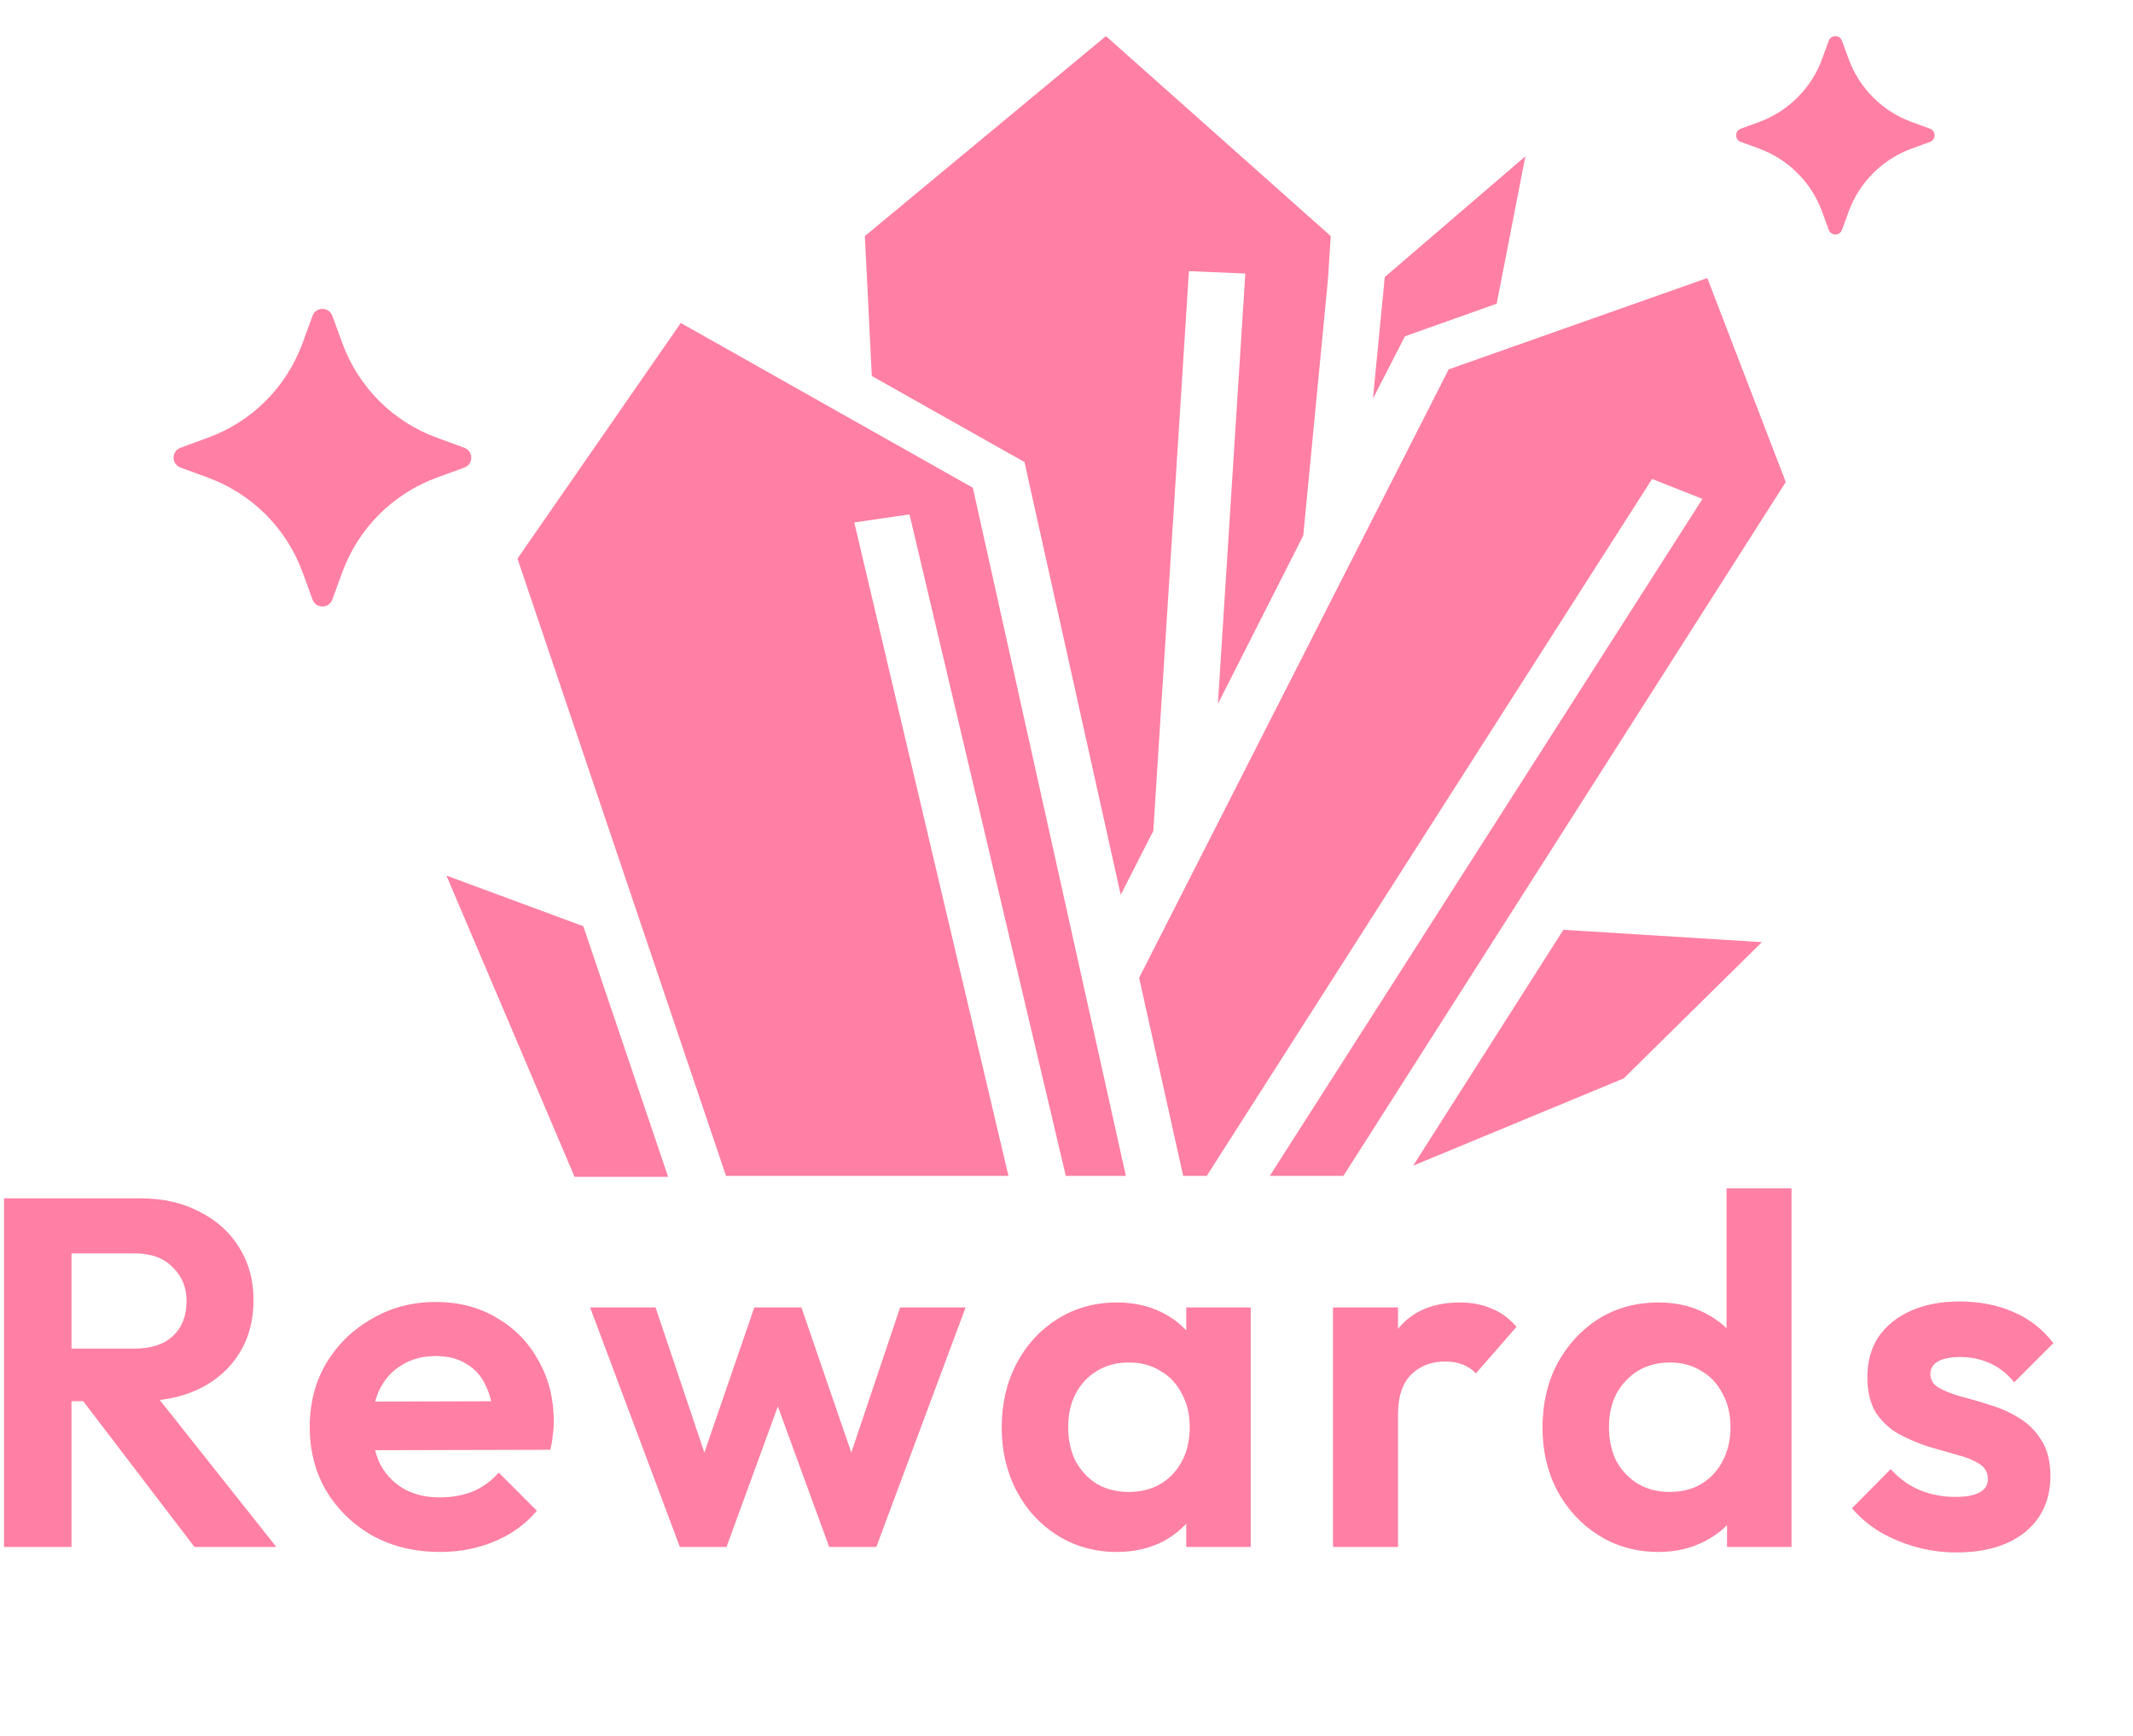
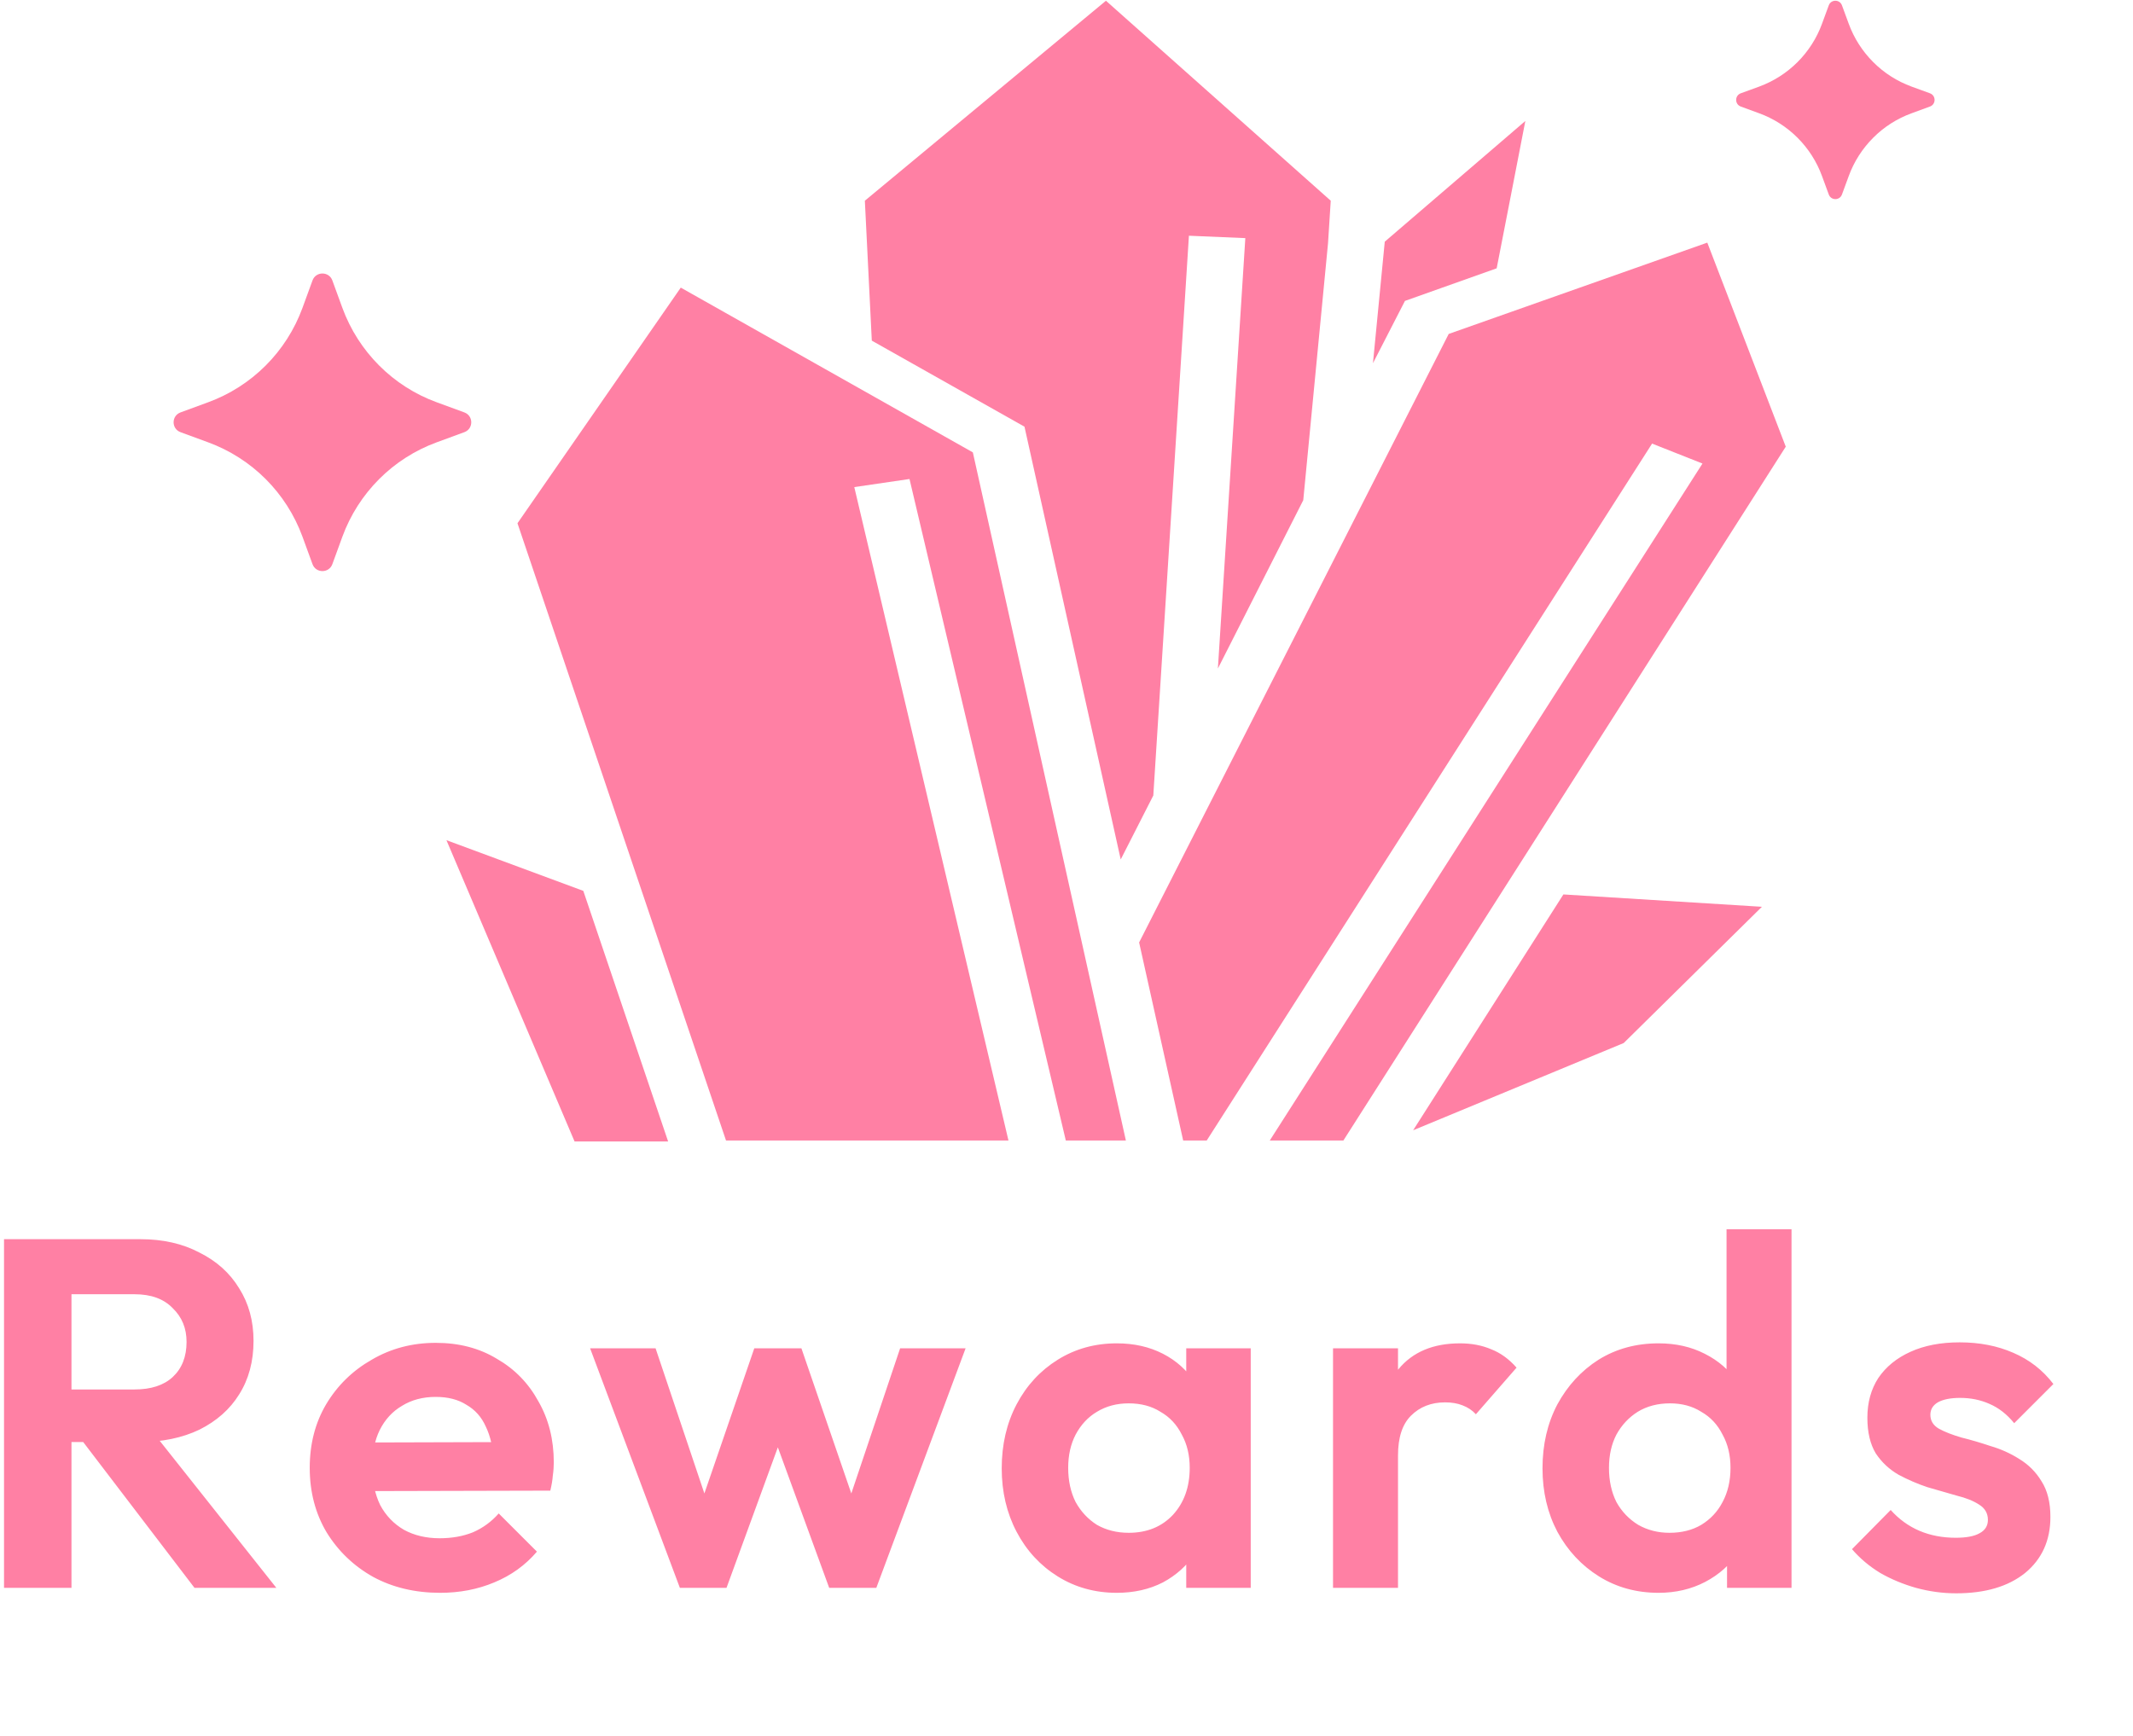
<svg xmlns="http://www.w3.org/2000/svg" width="43" height="35" viewBox="0 0 43 35" fill="none">
-   <path d="M1.081 28.251V27.191H2.711C3.045 27.191 3.301 27.108 3.481 26.941C3.668 26.768 3.761 26.531 3.761 26.231C3.761 25.958 3.668 25.731 3.481 25.551C3.301 25.364 3.045 25.271 2.711 25.271H1.081V24.161H2.831C3.285 24.161 3.681 24.251 4.021 24.431C4.368 24.605 4.635 24.845 4.821 25.151C5.015 25.458 5.111 25.811 5.111 26.211C5.111 26.625 5.015 26.985 4.821 27.291C4.635 27.591 4.368 27.828 4.021 28.001C3.675 28.168 3.271 28.251 2.811 28.251H1.081ZM0.081 31.191V24.161H1.441V31.191H0.081ZM3.921 31.191L1.601 28.151L2.851 27.761L5.571 31.191H3.921ZM8.874 31.291C8.368 31.291 7.918 31.184 7.524 30.971C7.131 30.751 6.818 30.451 6.584 30.071C6.358 29.691 6.244 29.258 6.244 28.771C6.244 28.291 6.354 27.864 6.574 27.491C6.801 27.111 7.108 26.811 7.494 26.591C7.881 26.364 8.311 26.251 8.784 26.251C9.251 26.251 9.661 26.358 10.014 26.571C10.374 26.778 10.654 27.064 10.854 27.431C11.061 27.791 11.164 28.201 11.164 28.661C11.164 28.748 11.158 28.838 11.144 28.931C11.138 29.018 11.121 29.118 11.094 29.231L7.034 29.241V28.261L10.484 28.251L9.954 28.661C9.941 28.375 9.888 28.134 9.794 27.941C9.708 27.748 9.578 27.601 9.404 27.501C9.238 27.395 9.031 27.341 8.784 27.341C8.524 27.341 8.298 27.401 8.104 27.521C7.911 27.634 7.761 27.798 7.654 28.011C7.554 28.218 7.504 28.465 7.504 28.751C7.504 29.044 7.558 29.301 7.664 29.521C7.778 29.735 7.938 29.901 8.144 30.021C8.351 30.134 8.591 30.191 8.864 30.191C9.111 30.191 9.334 30.151 9.534 30.071C9.734 29.985 9.908 29.858 10.054 29.691L10.824 30.461C10.591 30.735 10.304 30.941 9.964 31.081C9.631 31.221 9.268 31.291 8.874 31.291ZM13.706 31.191L11.896 26.361H13.216L14.396 29.871L13.996 29.881L15.206 26.361H16.156L17.366 29.881L16.966 29.871L18.146 26.361H19.466L17.666 31.191H16.716L15.496 27.851H15.866L14.646 31.191H13.706ZM22.514 31.291C22.074 31.291 21.677 31.181 21.324 30.961C20.971 30.741 20.694 30.441 20.494 30.061C20.294 29.681 20.194 29.255 20.194 28.781C20.194 28.301 20.294 27.871 20.494 27.491C20.694 27.111 20.971 26.811 21.324 26.591C21.677 26.371 22.074 26.261 22.514 26.261C22.861 26.261 23.171 26.331 23.444 26.471C23.717 26.611 23.934 26.808 24.094 27.061C24.261 27.308 24.351 27.588 24.364 27.901V29.641C24.351 29.961 24.261 30.244 24.094 30.491C23.934 30.738 23.717 30.934 23.444 31.081C23.171 31.221 22.861 31.291 22.514 31.291ZM22.754 30.081C23.121 30.081 23.417 29.961 23.644 29.721C23.871 29.474 23.984 29.158 23.984 28.771C23.984 28.518 23.931 28.294 23.824 28.101C23.724 27.901 23.581 27.748 23.394 27.641C23.214 27.528 23.001 27.471 22.754 27.471C22.514 27.471 22.301 27.528 22.114 27.641C21.934 27.748 21.791 27.901 21.684 28.101C21.584 28.294 21.534 28.518 21.534 28.771C21.534 29.031 21.584 29.261 21.684 29.461C21.791 29.654 21.934 29.808 22.114 29.921C22.301 30.028 22.514 30.081 22.754 30.081ZM23.914 31.191V29.891L24.124 28.711L23.914 27.551V26.361H25.214V31.191H23.914ZM26.873 31.191V26.361H28.183V31.191H26.873ZM28.183 28.521L27.673 28.181C27.733 27.588 27.906 27.121 28.193 26.781C28.48 26.434 28.893 26.261 29.433 26.261C29.666 26.261 29.876 26.301 30.063 26.381C30.25 26.454 30.42 26.578 30.573 26.751L29.753 27.691C29.68 27.611 29.59 27.551 29.483 27.511C29.383 27.471 29.266 27.451 29.133 27.451C28.853 27.451 28.623 27.541 28.443 27.721C28.27 27.895 28.183 28.161 28.183 28.521ZM33.436 31.291C32.99 31.291 32.59 31.181 32.236 30.961C31.883 30.741 31.603 30.441 31.396 30.061C31.196 29.681 31.096 29.255 31.096 28.781C31.096 28.301 31.196 27.871 31.396 27.491C31.603 27.111 31.88 26.811 32.226 26.591C32.58 26.371 32.983 26.261 33.436 26.261C33.783 26.261 34.093 26.331 34.366 26.471C34.646 26.611 34.87 26.808 35.036 27.061C35.21 27.308 35.303 27.588 35.316 27.901V29.621C35.303 29.934 35.213 30.218 35.046 30.471C34.88 30.724 34.656 30.924 34.376 31.071C34.096 31.218 33.783 31.291 33.436 31.291ZM33.656 30.081C33.903 30.081 34.116 30.028 34.296 29.921C34.483 29.808 34.626 29.654 34.726 29.461C34.833 29.261 34.886 29.031 34.886 28.771C34.886 28.518 34.833 28.294 34.726 28.101C34.626 27.901 34.483 27.748 34.296 27.641C34.116 27.528 33.906 27.471 33.666 27.471C33.42 27.471 33.203 27.528 33.016 27.641C32.836 27.755 32.693 27.908 32.586 28.101C32.486 28.294 32.436 28.518 32.436 28.771C32.436 29.031 32.486 29.261 32.586 29.461C32.693 29.654 32.84 29.808 33.026 29.921C33.213 30.028 33.423 30.081 33.656 30.081ZM36.116 31.191H34.816V29.891L35.026 28.711L34.806 27.551V23.961H36.116V31.191ZM39.435 31.301C39.162 31.301 38.892 31.265 38.625 31.191C38.365 31.118 38.125 31.018 37.905 30.891C37.685 30.758 37.495 30.598 37.335 30.411L38.115 29.621C38.282 29.808 38.475 29.948 38.695 30.041C38.915 30.134 39.159 30.181 39.425 30.181C39.639 30.181 39.799 30.151 39.905 30.091C40.019 30.031 40.075 29.941 40.075 29.821C40.075 29.688 40.015 29.584 39.895 29.511C39.782 29.438 39.632 29.378 39.445 29.331C39.259 29.278 39.062 29.221 38.855 29.161C38.655 29.095 38.462 29.011 38.275 28.911C38.089 28.805 37.935 28.661 37.815 28.481C37.702 28.294 37.645 28.055 37.645 27.761C37.645 27.454 37.719 27.188 37.865 26.961C38.019 26.735 38.235 26.558 38.515 26.431C38.795 26.305 39.125 26.241 39.505 26.241C39.905 26.241 40.265 26.311 40.585 26.451C40.912 26.591 41.182 26.801 41.395 27.081L40.605 27.871C40.459 27.691 40.292 27.561 40.105 27.481C39.925 27.401 39.729 27.361 39.515 27.361C39.322 27.361 39.172 27.391 39.065 27.451C38.965 27.511 38.915 27.595 38.915 27.701C38.915 27.821 38.972 27.915 39.085 27.981C39.205 28.048 39.359 28.108 39.545 28.161C39.732 28.208 39.925 28.265 40.125 28.331C40.332 28.391 40.525 28.478 40.705 28.591C40.892 28.704 41.042 28.855 41.155 29.041C41.275 29.228 41.335 29.468 41.335 29.761C41.335 30.235 41.165 30.611 40.825 30.891C40.485 31.165 40.022 31.301 39.435 31.301Z" fill="#FF80A4" />
-   <path d="M6.3 6.368C6.368 6.181 6.632 6.181 6.7 6.368L6.903 6.923C7.063 7.359 7.316 7.755 7.644 8.084C7.972 8.412 8.368 8.665 8.804 8.824L9.36 9.028C9.547 9.096 9.547 9.36 9.36 9.428L8.804 9.631C8.368 9.791 7.972 10.044 7.644 10.372C7.316 10.7 7.063 11.096 6.903 11.532L6.7 12.088C6.632 12.275 6.368 12.275 6.3 12.088L6.097 11.532C5.937 11.096 5.684 10.7 5.356 10.372C5.027 10.044 4.631 9.791 4.195 9.631L3.64 9.428C3.453 9.36 3.453 9.096 3.64 9.028L4.195 8.824C4.631 8.665 5.027 8.412 5.356 8.084C5.684 7.755 5.937 7.359 6.097 6.923L6.3 6.368Z" fill="#FF80A4" />
-   <path d="M22.295 0.728L17.435 4.76L17.575 7.581L20.653 9.316L22.593 18.042L23.25 16.752L23.968 5.467L25.105 5.515L24.552 14.192L26.273 10.798L26.772 5.62L26.827 4.76L22.295 0.728ZM30.75 3.152L27.916 5.586L27.678 8.036L28.323 6.78L30.172 6.123C30.367 5.136 30.556 4.143 30.75 3.152ZM34.418 5.606L29.205 7.447L22.964 19.715L23.852 23.709H24.327L33.305 9.657L34.321 10.059L25.598 23.709H27.082L36 9.719L34.418 5.606ZM13.724 6.512L10.432 11.263L14.636 23.709H20.33L17.222 10.534L18.335 10.371L21.486 23.709H22.697L19.612 9.834L13.724 6.512ZM35.519 18.996L31.517 18.747L28.488 23.503L32.733 21.743L35.519 18.996ZM9 17.654L11.583 23.728H13.469L11.759 18.675L9 17.654Z" fill="#FF80A4" />
-   <path d="M36.867 0.821C36.912 0.697 37.088 0.697 37.133 0.821L37.269 1.192C37.375 1.482 37.544 1.746 37.763 1.965C37.981 2.184 38.245 2.353 38.536 2.459L38.907 2.595C39.031 2.64 39.031 2.816 38.907 2.861L38.536 2.997C38.245 3.103 37.981 3.272 37.763 3.491C37.544 3.709 37.375 3.973 37.269 4.264L37.133 4.635C37.088 4.759 36.912 4.759 36.867 4.635L36.731 4.264C36.625 3.973 36.456 3.709 36.237 3.491C36.018 3.272 35.754 3.103 35.464 2.997L35.093 2.861C34.969 2.816 34.969 2.64 35.093 2.595L35.464 2.459C35.754 2.353 36.018 2.184 36.237 1.965C36.456 1.746 36.625 1.482 36.731 1.192L36.867 0.821Z" fill="#FF80A4" />
+   <path d="M1.081 29.075V28.015H2.711C3.045 28.015 3.301 27.931 3.481 27.765C3.668 27.591 3.761 27.355 3.761 27.055C3.761 26.781 3.668 26.555 3.481 26.375C3.301 26.188 3.045 26.095 2.711 26.095H1.081V24.985H2.831C3.285 24.985 3.681 25.075 4.021 25.255C4.368 25.428 4.635 25.668 4.821 25.975C5.015 26.281 5.111 26.635 5.111 27.035C5.111 27.448 5.015 27.808 4.821 28.115C4.635 28.415 4.368 28.651 4.021 28.825C3.675 28.991 3.271 29.075 2.811 29.075H1.081ZM0.081 32.015V24.985H1.441V32.015H0.081ZM3.921 32.015L1.601 28.975L2.851 28.585L5.571 32.015H3.921ZM8.874 32.115C8.368 32.115 7.918 32.008 7.524 31.795C7.131 31.575 6.818 31.275 6.584 30.895C6.358 30.515 6.244 30.081 6.244 29.595C6.244 29.115 6.354 28.688 6.574 28.315C6.801 27.935 7.108 27.635 7.494 27.415C7.881 27.188 8.311 27.075 8.784 27.075C9.251 27.075 9.661 27.181 10.014 27.395C10.374 27.601 10.654 27.888 10.854 28.255C11.061 28.615 11.164 29.025 11.164 29.485C11.164 29.571 11.158 29.661 11.144 29.755C11.138 29.841 11.121 29.941 11.094 30.055L7.034 30.065V29.085L10.484 29.075L9.954 29.485C9.941 29.198 9.888 28.958 9.794 28.765C9.708 28.571 9.578 28.425 9.404 28.325C9.238 28.218 9.031 28.165 8.784 28.165C8.524 28.165 8.298 28.225 8.104 28.345C7.911 28.458 7.761 28.621 7.654 28.835C7.554 29.041 7.504 29.288 7.504 29.575C7.504 29.868 7.558 30.125 7.664 30.345C7.778 30.558 7.938 30.725 8.144 30.845C8.351 30.958 8.591 31.015 8.864 31.015C9.111 31.015 9.334 30.975 9.534 30.895C9.734 30.808 9.908 30.681 10.054 30.515L10.824 31.285C10.591 31.558 10.304 31.765 9.964 31.905C9.631 32.045 9.268 32.115 8.874 32.115ZM13.706 32.015L11.896 27.185H13.216L14.396 30.695L13.996 30.705L15.206 27.185H16.156L17.366 30.705L16.966 30.695L18.146 27.185H19.466L17.666 32.015H16.716L15.496 28.675H15.866L14.646 32.015H13.706ZM22.514 32.115C22.074 32.115 21.677 32.005 21.324 31.785C20.971 31.565 20.694 31.265 20.494 30.885C20.294 30.505 20.194 30.078 20.194 29.605C20.194 29.125 20.294 28.695 20.494 28.315C20.694 27.935 20.971 27.635 21.324 27.415C21.677 27.195 22.074 27.085 22.514 27.085C22.861 27.085 23.171 27.155 23.444 27.295C23.717 27.435 23.934 27.631 24.094 27.885C24.261 28.131 24.351 28.411 24.364 28.725V30.465C24.351 30.785 24.261 31.068 24.094 31.315C23.934 31.561 23.717 31.758 23.444 31.905C23.171 32.045 22.861 32.115 22.514 32.115ZM22.754 30.905C23.121 30.905 23.417 30.785 23.644 30.545C23.871 30.298 23.984 29.981 23.984 29.595C23.984 29.341 23.931 29.118 23.824 28.925C23.724 28.725 23.581 28.571 23.394 28.465C23.214 28.351 23.001 28.295 22.754 28.295C22.514 28.295 22.301 28.351 22.114 28.465C21.934 28.571 21.791 28.725 21.684 28.925C21.584 29.118 21.534 29.341 21.534 29.595C21.534 29.855 21.584 30.085 21.684 30.285C21.791 30.478 21.934 30.631 22.114 30.745C22.301 30.851 22.514 30.905 22.754 30.905ZM23.914 32.015V30.715L24.124 29.535L23.914 28.375V27.185H25.214V32.015H23.914ZM26.873 32.015V27.185H28.183V32.015H26.873ZM28.183 29.345L27.673 29.005C27.733 28.411 27.906 27.945 28.193 27.605C28.48 27.258 28.893 27.085 29.433 27.085C29.666 27.085 29.876 27.125 30.063 27.205C30.25 27.278 30.42 27.401 30.573 27.575L29.753 28.515C29.68 28.435 29.59 28.375 29.483 28.335C29.383 28.295 29.266 28.275 29.133 28.275C28.853 28.275 28.623 28.365 28.443 28.545C28.27 28.718 28.183 28.985 28.183 29.345ZM33.436 32.115C32.99 32.115 32.59 32.005 32.236 31.785C31.883 31.565 31.603 31.265 31.396 30.885C31.196 30.505 31.096 30.078 31.096 29.605C31.096 29.125 31.196 28.695 31.396 28.315C31.603 27.935 31.88 27.635 32.226 27.415C32.58 27.195 32.983 27.085 33.436 27.085C33.783 27.085 34.093 27.155 34.366 27.295C34.646 27.435 34.87 27.631 35.036 27.885C35.21 28.131 35.303 28.411 35.316 28.725V30.445C35.303 30.758 35.213 31.041 35.046 31.295C34.88 31.548 34.656 31.748 34.376 31.895C34.096 32.041 33.783 32.115 33.436 32.115ZM33.656 30.905C33.903 30.905 34.116 30.851 34.296 30.745C34.483 30.631 34.626 30.478 34.726 30.285C34.833 30.085 34.886 29.855 34.886 29.595C34.886 29.341 34.833 29.118 34.726 28.925C34.626 28.725 34.483 28.571 34.296 28.465C34.116 28.351 33.906 28.295 33.666 28.295C33.42 28.295 33.203 28.351 33.016 28.465C32.836 28.578 32.693 28.731 32.586 28.925C32.486 29.118 32.436 29.341 32.436 29.595C32.436 29.855 32.486 30.085 32.586 30.285C32.693 30.478 32.84 30.631 33.026 30.745C33.213 30.851 33.423 30.905 33.656 30.905ZM36.116 32.015H34.816V30.715L35.026 29.535L34.806 28.375V24.785H36.116V32.015ZM39.435 32.125C39.162 32.125 38.892 32.088 38.625 32.015C38.365 31.941 38.125 31.841 37.905 31.715C37.685 31.581 37.495 31.421 37.335 31.235L38.115 30.445C38.282 30.631 38.475 30.771 38.695 30.865C38.915 30.958 39.159 31.005 39.425 31.005C39.639 31.005 39.799 30.975 39.905 30.915C40.019 30.855 40.075 30.765 40.075 30.645C40.075 30.511 40.015 30.408 39.895 30.335C39.782 30.261 39.632 30.201 39.445 30.155C39.259 30.101 39.062 30.045 38.855 29.985C38.655 29.918 38.462 29.835 38.275 29.735C38.089 29.628 37.935 29.485 37.815 29.305C37.702 29.118 37.645 28.878 37.645 28.585C37.645 28.278 37.719 28.011 37.865 27.785C38.019 27.558 38.235 27.381 38.515 27.255C38.795 27.128 39.125 27.065 39.505 27.065C39.905 27.065 40.265 27.135 40.585 27.275C40.912 27.415 41.182 27.625 41.395 27.905L40.605 28.695C40.459 28.515 40.292 28.385 40.105 28.305C39.925 28.225 39.729 28.185 39.515 28.185C39.322 28.185 39.172 28.215 39.065 28.275C38.965 28.335 38.915 28.418 38.915 28.525C38.915 28.645 38.972 28.738 39.085 28.805C39.205 28.871 39.359 28.931 39.545 28.985C39.732 29.031 39.925 29.088 40.125 29.155C40.332 29.215 40.525 29.301 40.705 29.415C40.892 29.528 41.042 29.678 41.155 29.865C41.275 30.051 41.335 30.291 41.335 30.585C41.335 31.058 41.165 31.435 40.825 31.715C40.485 31.988 40.022 32.125 39.435 32.125Z" fill="#FF80A4" />
+   <path d="M6.3 5.654C6.368 5.468 6.632 5.468 6.7 5.654L6.903 6.21C7.063 6.646 7.316 7.042 7.644 7.37C7.972 7.699 8.368 7.952 8.804 8.111L9.36 8.315C9.547 8.383 9.547 8.646 9.36 8.714L8.804 8.918C8.368 9.078 7.972 9.33 7.644 9.659C7.316 9.987 7.063 10.383 6.903 10.819L6.7 11.375C6.632 11.561 6.368 11.561 6.3 11.375L6.097 10.819C5.937 10.383 5.684 9.987 5.356 9.659C5.027 9.33 4.631 9.078 4.195 8.918L3.64 8.714C3.453 8.646 3.453 8.383 3.64 8.315L4.195 8.111C4.631 7.952 5.027 7.699 5.356 7.37C5.684 7.042 5.937 6.646 6.097 6.21L6.3 5.654Z" fill="#FF80A4" />
+   <path d="M22.295 0.015L17.435 4.047L17.575 6.868L20.653 8.603L22.593 17.329L23.25 16.039L23.968 4.753L25.105 4.801L24.552 13.479L26.273 10.085L26.772 4.907L26.827 4.047L22.295 0.015ZM30.75 2.439L27.916 4.873L27.678 7.323L28.323 6.067L30.172 5.41C30.367 4.423 30.556 3.43 30.75 2.439ZM34.418 4.892L29.205 6.733L22.964 19.002L23.852 22.995H24.327L33.305 8.944L34.321 9.346L25.598 22.995H27.082L36 9.006L34.418 4.892ZM13.724 5.799L10.432 10.55L14.636 22.995H20.33L17.222 9.821L18.335 9.658L21.486 22.995H22.697L19.612 9.121L13.724 5.799ZM35.519 18.283L31.517 18.034L28.488 22.789L32.733 21.03L35.519 18.283ZM9 16.94L11.583 23.015H13.469L11.759 17.962L9 16.94Z" fill="#FF80A4" />
+   <path d="M36.867 0.108C36.912 -0.016 37.088 -0.016 37.133 0.108L37.269 0.478C37.375 0.769 37.544 1.033 37.763 1.252C37.981 1.471 38.245 1.639 38.536 1.746L38.907 1.881C39.031 1.927 39.031 2.102 38.907 2.148L38.536 2.284C38.245 2.39 37.981 2.558 37.763 2.777C37.544 2.996 37.375 3.26 37.269 3.551L37.133 3.921C37.088 4.046 36.912 4.046 36.867 3.921L36.731 3.551C36.625 3.26 36.456 2.996 36.237 2.777C36.018 2.558 35.754 2.39 35.464 2.284L35.093 2.148C34.969 2.102 34.969 1.927 35.093 1.881L35.464 1.746C35.754 1.639 36.018 1.471 36.237 1.252C36.456 1.033 36.625 0.769 36.731 0.478L36.867 0.108Z" fill="#FF80A4" />
</svg>
